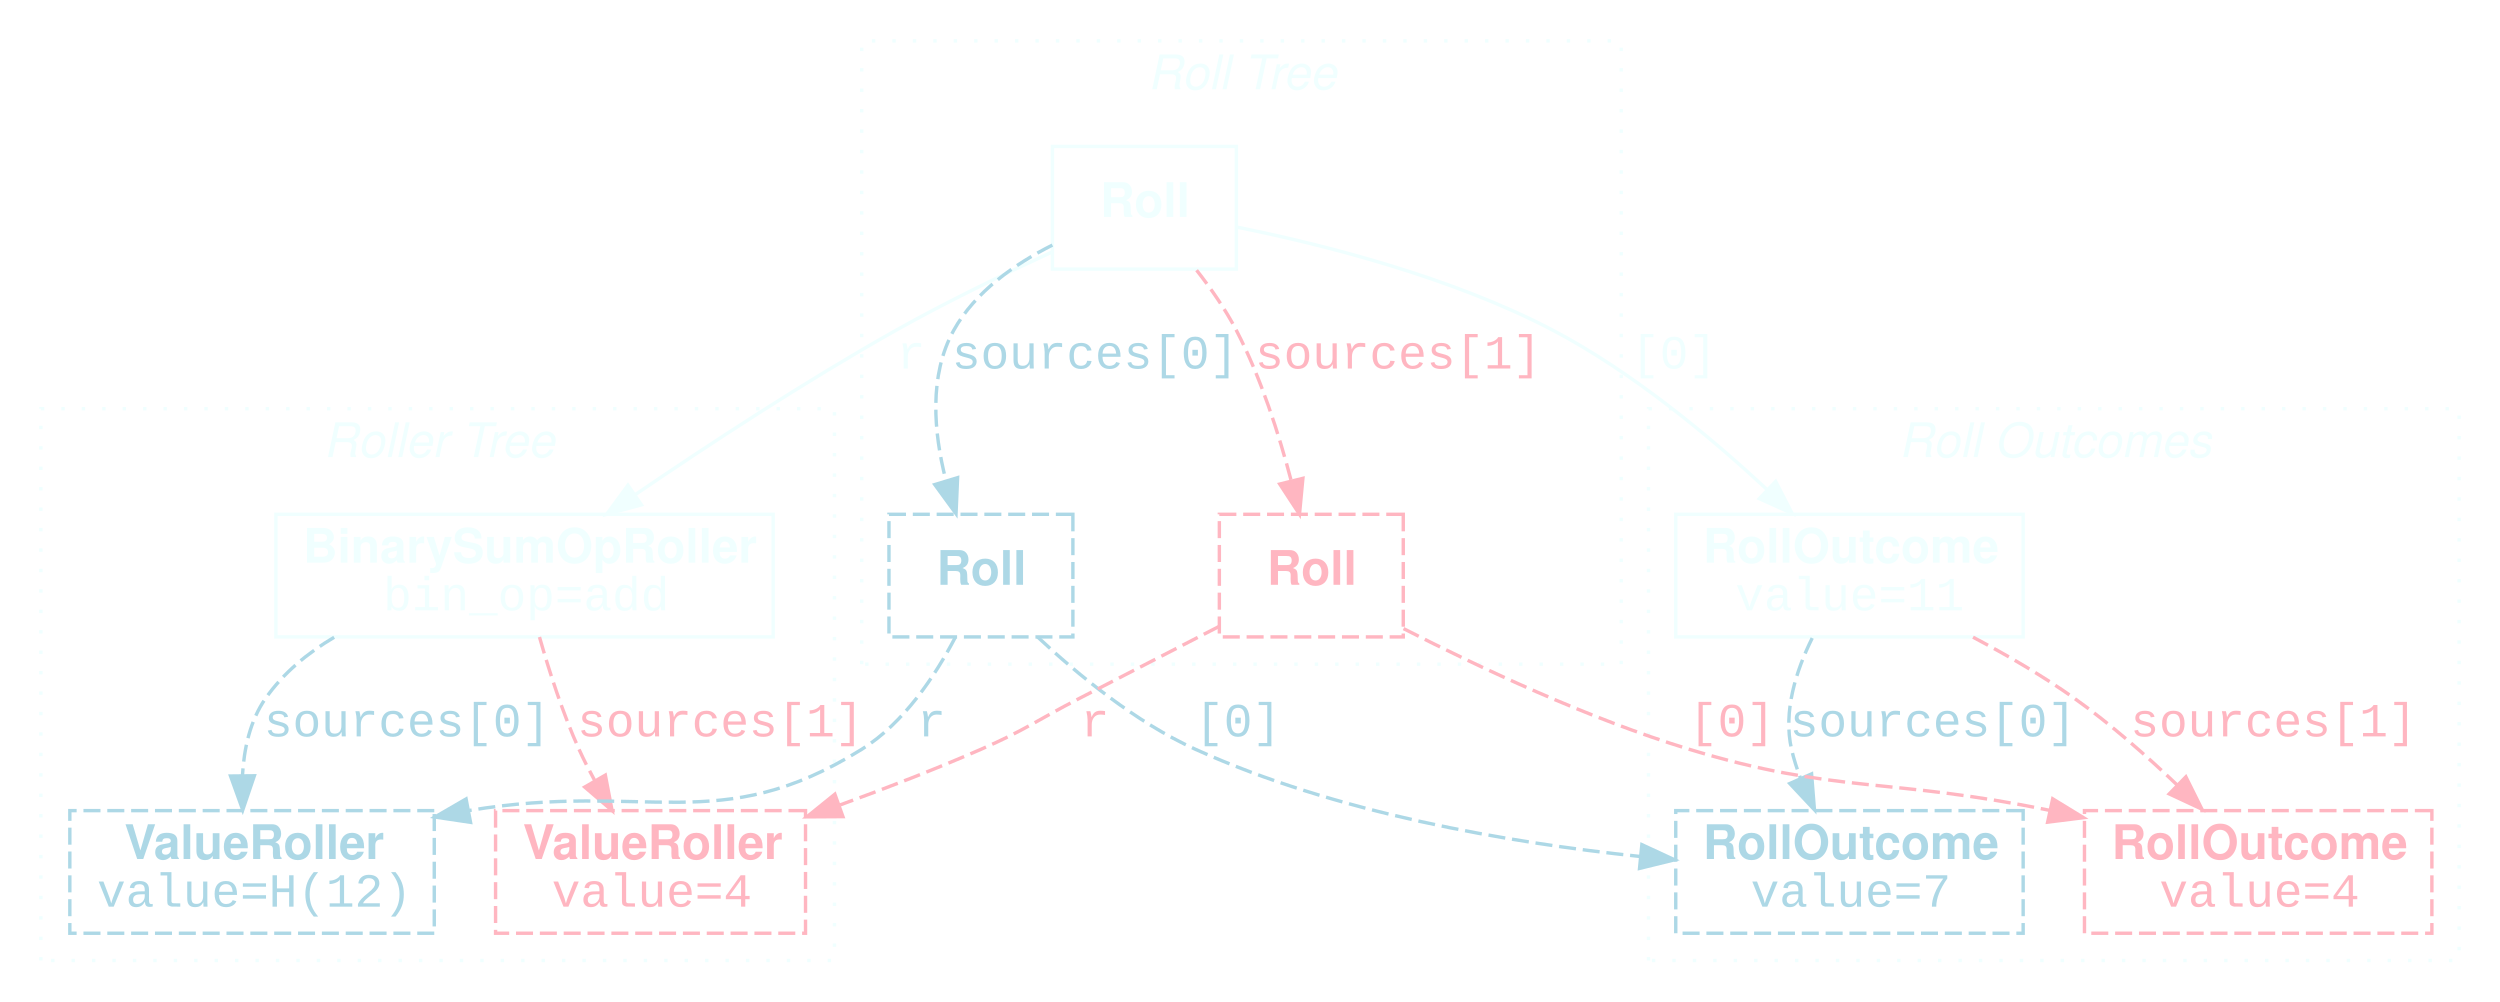
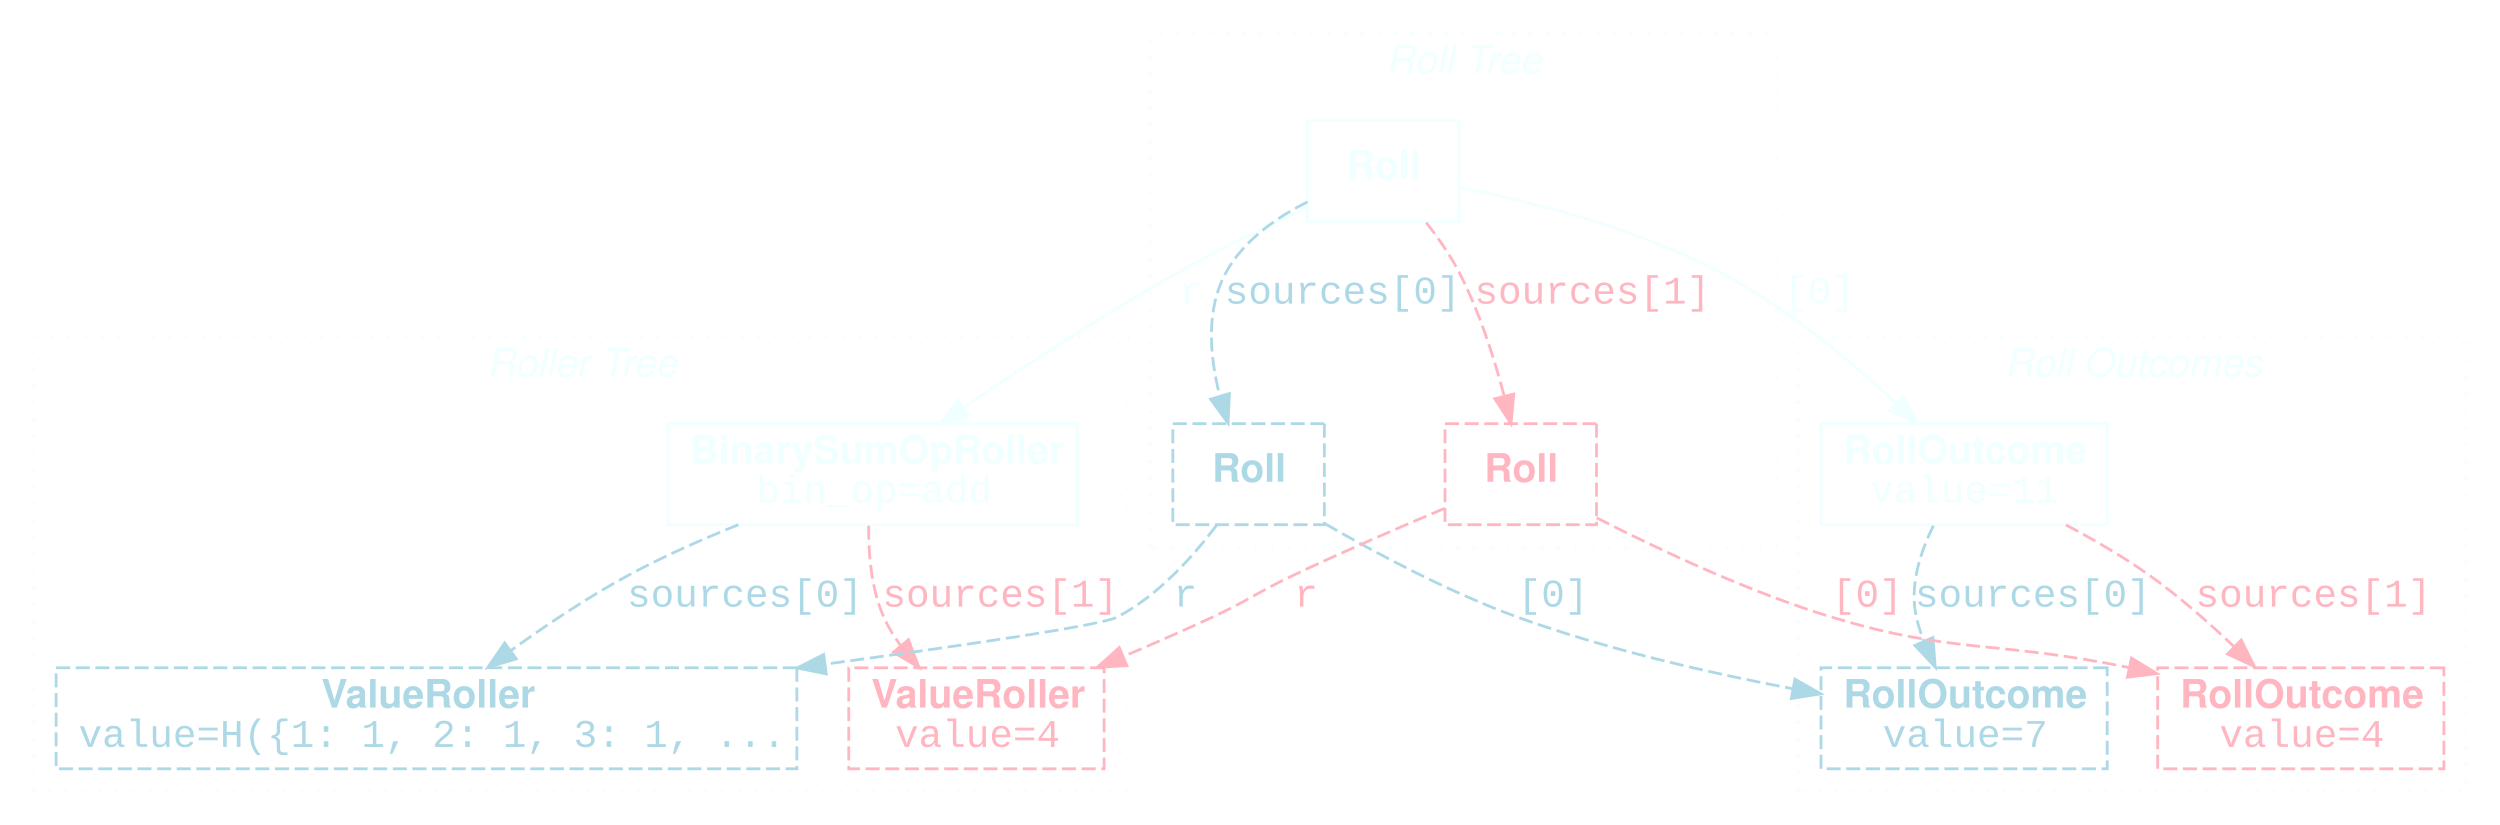
- <svg xmlns="http://www.w3.org/2000/svg" width="734pt" height="294pt" viewBox="0.00 0.00 734.00 294.00">
+ <svg xmlns="http://www.w3.org/2000/svg" width="891pt" height="294pt" viewBox="0.00 0.00 891.00 294.00">
  <g id="graph0" class="graph" transform="scale(1 1) rotate(0) translate(4 290)">
    <g id="clust1" class="cluster">
-       <polygon fill="transparent" stroke="Azure" stroke-dasharray="1,5" points="249,-95 249,-278 472,-278 472,-95 249,-95" />
-       <text text-anchor="start" x="333" y="-263.8" font-family="Helvetica,sans-Serif" font-style="italic" font-size="14.00" fill="Azure">Roll Tree</text>
+       <polygon fill="transparent" stroke="Azure" stroke-dasharray="1,5" points="406,-95 406,-278 629,-278 629,-95 406,-95" />
+       <text text-anchor="start" x="490" y="-263.8" font-family="Helvetica,sans-Serif" font-style="italic" font-size="14.00" fill="Azure">Roll Tree</text>
    </g>
    <g id="clust2" class="cluster">
-       <polygon fill="transparent" stroke="Azure" stroke-dasharray="1,5" points="8,-8 8,-170 241,-170 241,-8 8,-8" />
-       <text text-anchor="start" x="91" y="-155.8" font-family="Helvetica,sans-Serif" font-style="italic" font-size="14.00" fill="Azure">Roller Tree</text>
+       <polygon fill="transparent" stroke="Azure" stroke-dasharray="1,5" points="8,-8 8,-170 398,-170 398,-8 8,-8" />
+       <text text-anchor="start" x="169.5" y="-155.8" font-family="Helvetica,sans-Serif" font-style="italic" font-size="14.00" fill="Azure">Roller Tree</text>
    </g>
    <g id="clust3" class="cluster">
-       <polygon fill="transparent" stroke="Azure" stroke-dasharray="1,5" points="480,-8 480,-170 718,-170 718,-8 480,-8" />
-       <text text-anchor="start" x="553.5" y="-155.8" font-family="Helvetica,sans-Serif" font-style="italic" font-size="14.00" fill="Azure">Roll Outcomes</text>
+       <polygon fill="transparent" stroke="Azure" stroke-dasharray="1,5" points="637,-8 637,-170 875,-170 875,-8 637,-8" />
+       <text text-anchor="start" x="710.5" y="-155.8" font-family="Helvetica,sans-Serif" font-style="italic" font-size="14.00" fill="Azure">Roll Outcomes</text>
    </g>
    <g id="node1" class="node">
-       <polygon fill="none" stroke="Azure" points="359,-247 305,-247 305,-211 359,-211 359,-247" />
-       <text text-anchor="start" x="319" y="-226.3" font-family="Helvetica,sans-Serif" font-weight="bold" font-size="14.00" fill="Azure">Roll</text>
+       <polygon fill="none" stroke="Azure" points="516,-247 462,-247 462,-211 516,-211 516,-247" />
+       <text text-anchor="start" x="476" y="-226.3" font-family="Helvetica,sans-Serif" font-weight="bold" font-size="14.00" fill="Azure">Roll</text>
    </g>
    <g id="node2" class="node">
-       <polygon fill="none" stroke="Azure" points="223,-139 77,-139 77,-103 223,-103 223,-139" />
-       <text text-anchor="start" x="85" y="-124.8" font-family="Helvetica,sans-Serif" font-weight="bold" font-size="14.00" fill="Azure">BinarySumOpRoller</text>
-       <text text-anchor="start" x="108.5" y="-110.8" font-family="Courier New" font-size="14.00" fill="Azure">bin_op=add</text>
+       <polygon fill="none" stroke="Azure" points="380,-139 234,-139 234,-103 380,-103 380,-139" />
+       <text text-anchor="start" x="242" y="-124.8" font-family="Helvetica,sans-Serif" font-weight="bold" font-size="14.00" fill="Azure">BinarySumOpRoller</text>
+       <text text-anchor="start" x="265.5" y="-110.8" font-family="Courier New" font-size="14.00" fill="Azure">bin_op=add</text>
    </g>
    <g id="edge1" class="edge">
-       <path fill="none" stroke="Azure" d="M304.88,-216.02C290.94,-209.61 273.82,-201.33 259,-193 232.53,-178.12 203.79,-159.28 182.47,-144.75" />
-       <polygon fill="Azure" stroke="Azure" points="184.33,-141.78 174.11,-139.01 180.37,-147.55 184.33,-141.78" />
-       <text text-anchor="middle" x="263.5" y="-181.8" font-family="Courier New" font-size="14.00" fill="Azure">r</text>
+       <path fill="none" stroke="Azure" d="M461.88,-216.02C447.94,-209.61 430.82,-201.33 416,-193 389.53,-178.12 360.79,-159.28 339.47,-144.75" />
+       <polygon fill="Azure" stroke="Azure" points="341.33,-141.78 331.11,-139.01 337.37,-147.55 341.33,-141.78" />
+       <text text-anchor="middle" x="420.5" y="-181.8" font-family="Courier New" font-size="14.00" fill="Azure">r</text>
    </g>
    <g id="node3" class="node">
-       <polygon fill="none" stroke="Azure" points="590,-139 488,-139 488,-103 590,-103 590,-139" />
-       <text text-anchor="start" x="496" y="-124.8" font-family="Helvetica,sans-Serif" font-weight="bold" font-size="14.00" fill="Azure">RollOutcome</text>
-       <text text-anchor="start" x="505.5" y="-110.8" font-family="Courier New" font-size="14.00" fill="Azure">value=11</text>
+       <polygon fill="none" stroke="Azure" points="747,-139 645,-139 645,-103 747,-103 747,-139" />
+       <text text-anchor="start" x="653" y="-124.8" font-family="Helvetica,sans-Serif" font-weight="bold" font-size="14.00" fill="Azure">RollOutcome</text>
+       <text text-anchor="start" x="662.5" y="-110.8" font-family="Courier New" font-size="14.00" fill="Azure">value=11</text>
    </g>
    <g id="edge2" class="edge">
-       <path fill="none" stroke="Azure" d="M359.39,-223.27C384.52,-218.18 422.23,-208.66 452,-193 475.28,-180.76 498.19,-161.7 514.65,-146.41" />
-       <polygon fill="Azure" stroke="Azure" points="517.34,-148.67 522.18,-139.25 512.52,-143.6 517.34,-148.67" />
-       <text text-anchor="middle" x="487.5" y="-181.8" font-family="Courier New" font-size="14.00" fill="Azure">[0]</text>
+       <path fill="none" stroke="Azure" d="M516.39,-223.27C541.52,-218.18 579.23,-208.66 609,-193 632.28,-180.76 655.19,-161.7 671.65,-146.41" />
+       <polygon fill="Azure" stroke="Azure" points="674.34,-148.67 679.18,-139.25 669.52,-143.6 674.34,-148.67" />
+       <text text-anchor="middle" x="644.5" y="-181.8" font-family="Courier New" font-size="14.00" fill="Azure">[0]</text>
    </g>
    <g id="node4" class="node">
-       <polygon fill="none" stroke="LightBlue" stroke-dasharray="5,2" points="311,-139 257,-139 257,-103 311,-103 311,-139" />
-       <text text-anchor="start" x="271" y="-118.3" font-family="Helvetica,sans-Serif" font-weight="bold" font-size="14.00" fill="LightBlue">Roll</text>
+       <polygon fill="none" stroke="LightBlue" stroke-dasharray="5,2" points="468,-139 414,-139 414,-103 468,-103 468,-139" />
+       <text text-anchor="start" x="428" y="-118.3" font-family="Helvetica,sans-Serif" font-weight="bold" font-size="14.00" fill="LightBlue">Roll</text>
    </g>
    <g id="edge7" class="edge">
-       <path fill="none" stroke="LightBlue" stroke-dasharray="5,2" d="M304.98,-218.04C293.93,-212.48 282.28,-204.33 276,-193 268.67,-179.77 270.13,-163.04 273.68,-149.14" />
-       <polygon fill="LightBlue" stroke="LightBlue" points="277.15,-149.76 276.69,-139.17 270.45,-147.73 277.15,-149.76" />
-       <text text-anchor="middle" x="317.5" y="-181.8" font-family="Courier New" font-size="14.00" fill="LightBlue">sources[0]</text>
+       <path fill="none" stroke="LightBlue" stroke-dasharray="5,2" d="M461.98,-218.04C450.93,-212.48 439.28,-204.33 433,-193 425.67,-179.77 427.13,-163.04 430.68,-149.14" />
+       <polygon fill="LightBlue" stroke="LightBlue" points="434.15,-149.76 433.69,-139.17 427.45,-147.73 434.15,-149.76" />
+       <text text-anchor="middle" x="474.5" y="-181.8" font-family="Courier New" font-size="14.00" fill="LightBlue">sources[0]</text>
    </g>
    <g id="node7" class="node">
-       <polygon fill="none" stroke="LightPink" stroke-dasharray="5,2" points="408,-139 354,-139 354,-103 408,-103 408,-139" />
-       <text text-anchor="start" x="368" y="-118.3" font-family="Helvetica,sans-Serif" font-weight="bold" font-size="14.00" fill="LightPink">Roll</text>
+       <polygon fill="none" stroke="LightPink" stroke-dasharray="5,2" points="565,-139 511,-139 511,-103 565,-103 565,-139" />
+       <text text-anchor="start" x="525" y="-118.3" font-family="Helvetica,sans-Serif" font-weight="bold" font-size="14.00" fill="LightPink">Roll</text>
    </g>
    <g id="edge8" class="edge">
-       <path fill="none" stroke="LightPink" stroke-dasharray="5,2" d="M347.32,-210.67C351.54,-205.28 355.82,-199.13 359,-193 366.2,-179.13 371.51,-162.49 375.11,-148.8" />
-       <polygon fill="LightPink" stroke="LightPink" points="378.53,-149.56 377.53,-139.01 371.73,-147.88 378.53,-149.56" />
-       <text text-anchor="middle" x="406.5" y="-181.8" font-family="Courier New" font-size="14.00" fill="LightPink">sources[1]</text>
+       <path fill="none" stroke="LightPink" stroke-dasharray="5,2" d="M504.32,-210.67C508.54,-205.28 512.82,-199.13 516,-193 523.2,-179.13 528.51,-162.49 532.11,-148.8" />
+       <polygon fill="LightPink" stroke="LightPink" points="535.53,-149.56 534.53,-139.01 528.73,-147.88 535.53,-149.56" />
+       <text text-anchor="middle" x="563.5" y="-181.8" font-family="Courier New" font-size="14.00" fill="LightPink">sources[1]</text>
    </g>
    <g id="node5" class="node">
-       <polygon fill="none" stroke="LightBlue" stroke-dasharray="5,2" points="123.5,-52 16.5,-52 16.5,-16 123.5,-16 123.5,-52" />
-       <text text-anchor="start" x="32.5" y="-37.8" font-family="Helvetica,sans-Serif" font-weight="bold" font-size="14.00" fill="LightBlue">ValueRoller</text>
-       <text text-anchor="start" x="24.5" y="-23.8" font-family="Courier New" font-size="14.00" fill="LightBlue">value=H(12)</text>
+       <polygon fill="none" stroke="LightBlue" stroke-dasharray="5,2" points="280,-52 16,-52 16,-16 280,-16 280,-52" />
+       <text text-anchor="start" x="110.5" y="-37.8" font-family="Helvetica,sans-Serif" font-weight="bold" font-size="14.00" fill="LightBlue">ValueRoller</text>
+       <text text-anchor="start" x="24" y="-23.8" font-family="Courier New" font-size="14.00" fill="LightBlue">value=H({1: 1, 2: 1, 3: 1, ...</text>
    </g>
    <g id="edge9" class="edge">
-       <path fill="none" stroke="LightBlue" stroke-dasharray="5,2" d="M94.1,-102.89C86.27,-98.25 79.16,-92.38 74,-85 69.42,-78.45 67.62,-70.17 67.18,-62.24" />
-       <polygon fill="LightBlue" stroke="LightBlue" points="70.68,-62.23 67.27,-52.19 63.68,-62.16 70.68,-62.23" />
-       <text text-anchor="middle" x="115.5" y="-73.8" font-family="Courier New" font-size="14.00" fill="LightBlue">sources[0]</text>
+       <path fill="none" stroke="LightBlue" stroke-dasharray="5,2" d="M259.16,-102.99C246.18,-97.78 232.32,-91.65 220,-85 205.64,-77.25 190.67,-67.22 178.13,-58.18" />
+       <polygon fill="LightBlue" stroke="LightBlue" points="180,-55.21 169.87,-52.12 175.86,-60.85 180,-55.21" />
+       <text text-anchor="middle" x="261.5" y="-73.8" font-family="Courier New" font-size="14.00" fill="LightBlue">sources[0]</text>
    </g>
    <g id="node8" class="node">
-       <polygon fill="none" stroke="LightPink" stroke-dasharray="5,2" points="232.5,-52 141.5,-52 141.5,-16 232.5,-16 232.5,-52" />
-       <text text-anchor="start" x="149.5" y="-37.8" font-family="Helvetica,sans-Serif" font-weight="bold" font-size="14.00" fill="LightPink">ValueRoller</text>
-       <text text-anchor="start" x="158" y="-23.8" font-family="Courier New" font-size="14.00" fill="LightPink">value=4</text>
+       <polygon fill="none" stroke="LightPink" stroke-dasharray="5,2" points="389.5,-52 298.5,-52 298.5,-16 389.5,-16 389.5,-52" />
+       <text text-anchor="start" x="306.5" y="-37.8" font-family="Helvetica,sans-Serif" font-weight="bold" font-size="14.00" fill="LightPink">ValueRoller</text>
+       <text text-anchor="start" x="315" y="-23.8" font-family="Courier New" font-size="14.00" fill="LightPink">value=4</text>
    </g>
    <g id="edge10" class="edge">
-       <path fill="none" stroke="LightPink" stroke-dasharray="5,2" d="M154.39,-102.97C157.19,-93.13 161.19,-80.63 166,-70 167.37,-66.97 168.95,-63.87 170.61,-60.83" />
-       <polygon fill="LightPink" stroke="LightPink" points="173.73,-62.43 175.71,-52.02 167.67,-58.92 173.73,-62.43" />
-       <text text-anchor="middle" x="207.5" y="-73.8" font-family="Courier New" font-size="14.00" fill="LightPink">sources[1]</text>
+       <path fill="none" stroke="LightPink" stroke-dasharray="5,2" d="M305.61,-102.64C305.48,-92.69 306.48,-80.19 311,-70 312.55,-66.51 314.6,-63.16 316.91,-59.99" />
+       <polygon fill="LightPink" stroke="LightPink" points="319.77,-62.03 323.53,-52.12 314.41,-57.53 319.77,-62.03" />
+       <text text-anchor="middle" x="352.5" y="-73.8" font-family="Courier New" font-size="14.00" fill="LightPink">sources[1]</text>
    </g>
    <g id="node6" class="node">
-       <polygon fill="none" stroke="LightBlue" stroke-dasharray="5,2" points="590,-52 488,-52 488,-16 590,-16 590,-52" />
-       <text text-anchor="start" x="496" y="-37.8" font-family="Helvetica,sans-Serif" font-weight="bold" font-size="14.00" fill="LightBlue">RollOutcome</text>
-       <text text-anchor="start" x="510" y="-23.8" font-family="Courier New" font-size="14.00" fill="LightBlue">value=7</text>
+       <polygon fill="none" stroke="LightBlue" stroke-dasharray="5,2" points="747,-52 645,-52 645,-16 747,-16 747,-52" />
+       <text text-anchor="start" x="653" y="-37.8" font-family="Helvetica,sans-Serif" font-weight="bold" font-size="14.00" fill="LightBlue">RollOutcome</text>
+       <text text-anchor="start" x="667" y="-23.8" font-family="Courier New" font-size="14.00" fill="LightBlue">value=7</text>
    </g>
    <g id="edge11" class="edge">
-       <path fill="none" stroke="LightBlue" stroke-dasharray="5,2" d="M528.07,-102.67C523.36,-93.16 519.45,-81.08 522,-70 522.65,-67.16 523.57,-64.29 524.64,-61.47" />
-       <polygon fill="LightBlue" stroke="LightBlue" points="527.88,-62.79 528.72,-52.23 521.48,-59.96 527.88,-62.79" />
-       <text text-anchor="middle" x="563.5" y="-73.8" font-family="Courier New" font-size="14.00" fill="LightBlue">sources[0]</text>
+       <path fill="none" stroke="LightBlue" stroke-dasharray="5,2" d="M685.07,-102.67C680.36,-93.16 676.45,-81.08 679,-70 679.65,-67.16 680.57,-64.29 681.64,-61.47" />
+       <polygon fill="LightBlue" stroke="LightBlue" points="684.88,-62.79 685.72,-52.23 678.48,-59.96 684.88,-62.79" />
+       <text text-anchor="middle" x="720.5" y="-73.8" font-family="Courier New" font-size="14.00" fill="LightBlue">sources[0]</text>
    </g>
    <g id="node9" class="node">
-       <polygon fill="none" stroke="LightPink" stroke-dasharray="5,2" points="710,-52 608,-52 608,-16 710,-16 710,-52" />
-       <text text-anchor="start" x="616" y="-37.8" font-family="Helvetica,sans-Serif" font-weight="bold" font-size="14.00" fill="LightPink">RollOutcome</text>
-       <text text-anchor="start" x="630" y="-23.8" font-family="Courier New" font-size="14.00" fill="LightPink">value=4</text>
+       <polygon fill="none" stroke="LightPink" stroke-dasharray="5,2" points="867,-52 765,-52 765,-16 867,-16 867,-52" />
+       <text text-anchor="start" x="773" y="-37.8" font-family="Helvetica,sans-Serif" font-weight="bold" font-size="14.00" fill="LightPink">RollOutcome</text>
+       <text text-anchor="start" x="787" y="-23.8" font-family="Courier New" font-size="14.00" fill="LightPink">value=4</text>
    </g>
    <g id="edge12" class="edge">
-       <path fill="none" stroke="LightPink" stroke-dasharray="5,2" d="M575.28,-102.92C585.23,-97.67 595.8,-91.53 605,-85 615.58,-77.49 626.27,-68.07 635.31,-59.43" />
-       <polygon fill="LightPink" stroke="LightPink" points="637.77,-61.92 642.48,-52.43 632.88,-56.91 637.77,-61.92" />
-       <text text-anchor="middle" x="663.5" y="-73.8" font-family="Courier New" font-size="14.00" fill="LightPink">sources[1]</text>
+       <path fill="none" stroke="LightPink" stroke-dasharray="5,2" d="M732.28,-102.92C742.23,-97.67 752.8,-91.53 762,-85 772.58,-77.49 783.27,-68.07 792.31,-59.43" />
+       <polygon fill="LightPink" stroke="LightPink" points="794.77,-61.92 799.48,-52.43 789.88,-56.91 794.77,-61.92" />
+       <text text-anchor="middle" x="820.5" y="-73.8" font-family="Courier New" font-size="14.00" fill="LightPink">sources[1]</text>
    </g>
    <g id="edge3" class="edge">
-       <path fill="none" stroke="LightBlue" stroke-dasharray="5,2" d="M276.46,-102.85C270.62,-91.65 261.42,-77.72 249,-70 206.94,-43.84 185.98,-60.71 133.8,-52.05" />
-       <polygon fill="LightBlue" stroke="LightBlue" points="134.15,-48.56 123.68,-50.12 132.84,-55.43 134.15,-48.56" />
-       <text text-anchor="middle" x="269.5" y="-73.8" font-family="Courier New" font-size="14.00" fill="LightBlue">r</text>
+       <path fill="none" stroke="LightBlue" stroke-dasharray="5,2" d="M429.55,-102.75C421.11,-91.51 408.59,-77.57 394,-70 388.68,-67.24 341.66,-60.28 290.12,-53.29" />
+       <polygon fill="LightBlue" stroke="LightBlue" points="290.49,-49.81 280.11,-51.94 289.55,-56.75 290.49,-49.81" />
+       <text text-anchor="middle" x="418.5" y="-73.8" font-family="Courier New" font-size="14.00" fill="LightBlue">r</text>
    </g>
    <g id="edge4" class="edge">
-       <path fill="none" stroke="LightBlue" stroke-dasharray="5,2" d="M300.63,-102.99C312.51,-91.86 329.45,-77.96 347,-70 388.22,-51.32 438.69,-42.6 477.54,-38.54" />
-       <polygon fill="LightBlue" stroke="LightBlue" points="478.05,-42.01 487.66,-37.56 477.37,-35.04 478.05,-42.01" />
-       <text text-anchor="middle" x="359.5" y="-73.8" font-family="Courier New" font-size="14.00" fill="LightBlue">[0]</text>
+       <path fill="none" stroke="LightBlue" stroke-dasharray="5,2" d="M468.26,-103.33C487.01,-92.49 512.8,-78.79 537,-70 568.51,-58.56 604.94,-50.2 634.98,-44.53" />
+       <polygon fill="LightBlue" stroke="LightBlue" points="635.7,-47.96 644.91,-42.71 634.44,-41.08 635.7,-47.96" />
+       <text text-anchor="middle" x="549.5" y="-73.8" font-family="Courier New" font-size="14.00" fill="LightBlue">[0]</text>
    </g>
    <g id="edge5" class="edge">
-       <path fill="none" stroke="LightPink" stroke-dasharray="5,2" d="M353.86,-106.05C341.41,-99.64 326.45,-91.94 313,-85 300.1,-78.35 297.3,-75.81 284,-70 270.8,-64.23 256.31,-58.63 242.65,-53.67" />
-       <polygon fill="LightPink" stroke="LightPink" points="243.48,-50.24 232.88,-50.17 241.12,-56.83 243.48,-50.24" />
-       <text text-anchor="middle" x="317.5" y="-73.8" font-family="Courier New" font-size="14.00" fill="LightPink">r</text>
+       <path fill="none" stroke="LightPink" stroke-dasharray="5,2" d="M510.79,-108.8C494.97,-102.15 474.72,-93.4 457,-85 443.89,-78.79 441.15,-76.13 428,-70 417.91,-65.3 407.02,-60.54 396.52,-56.1" />
+       <polygon fill="LightPink" stroke="LightPink" points="397.61,-52.76 387.03,-52.13 394.91,-59.22 397.61,-52.76" />
+       <text text-anchor="middle" x="461.5" y="-73.8" font-family="Courier New" font-size="14.00" fill="LightPink">r</text>
    </g>
    <g id="edge6" class="edge">
-       <path fill="none" stroke="LightPink" stroke-dasharray="5,2" d="M408.07,-105.44C430.09,-94.18 462.27,-79.03 492,-70 535.26,-56.86 550.1,-61.84 597.73,-52.09" />
-       <polygon fill="LightPink" stroke="LightPink" points="598.67,-55.47 607.71,-49.93 597.19,-48.62 598.67,-55.47" />
-       <text text-anchor="middle" x="504.5" y="-73.8" font-family="Courier New" font-size="14.00" fill="LightPink">[0]</text>
+       <path fill="none" stroke="LightPink" stroke-dasharray="5,2" d="M565.07,-105.44C587.09,-94.18 619.27,-79.03 649,-70 692.26,-56.86 707.1,-61.84 754.73,-52.09" />
+       <polygon fill="LightPink" stroke="LightPink" points="755.67,-55.47 764.71,-49.93 754.19,-48.62 755.67,-55.47" />
+       <text text-anchor="middle" x="661.5" y="-73.8" font-family="Courier New" font-size="14.00" fill="LightPink">[0]</text>
    </g>
  </g>
</svg>
